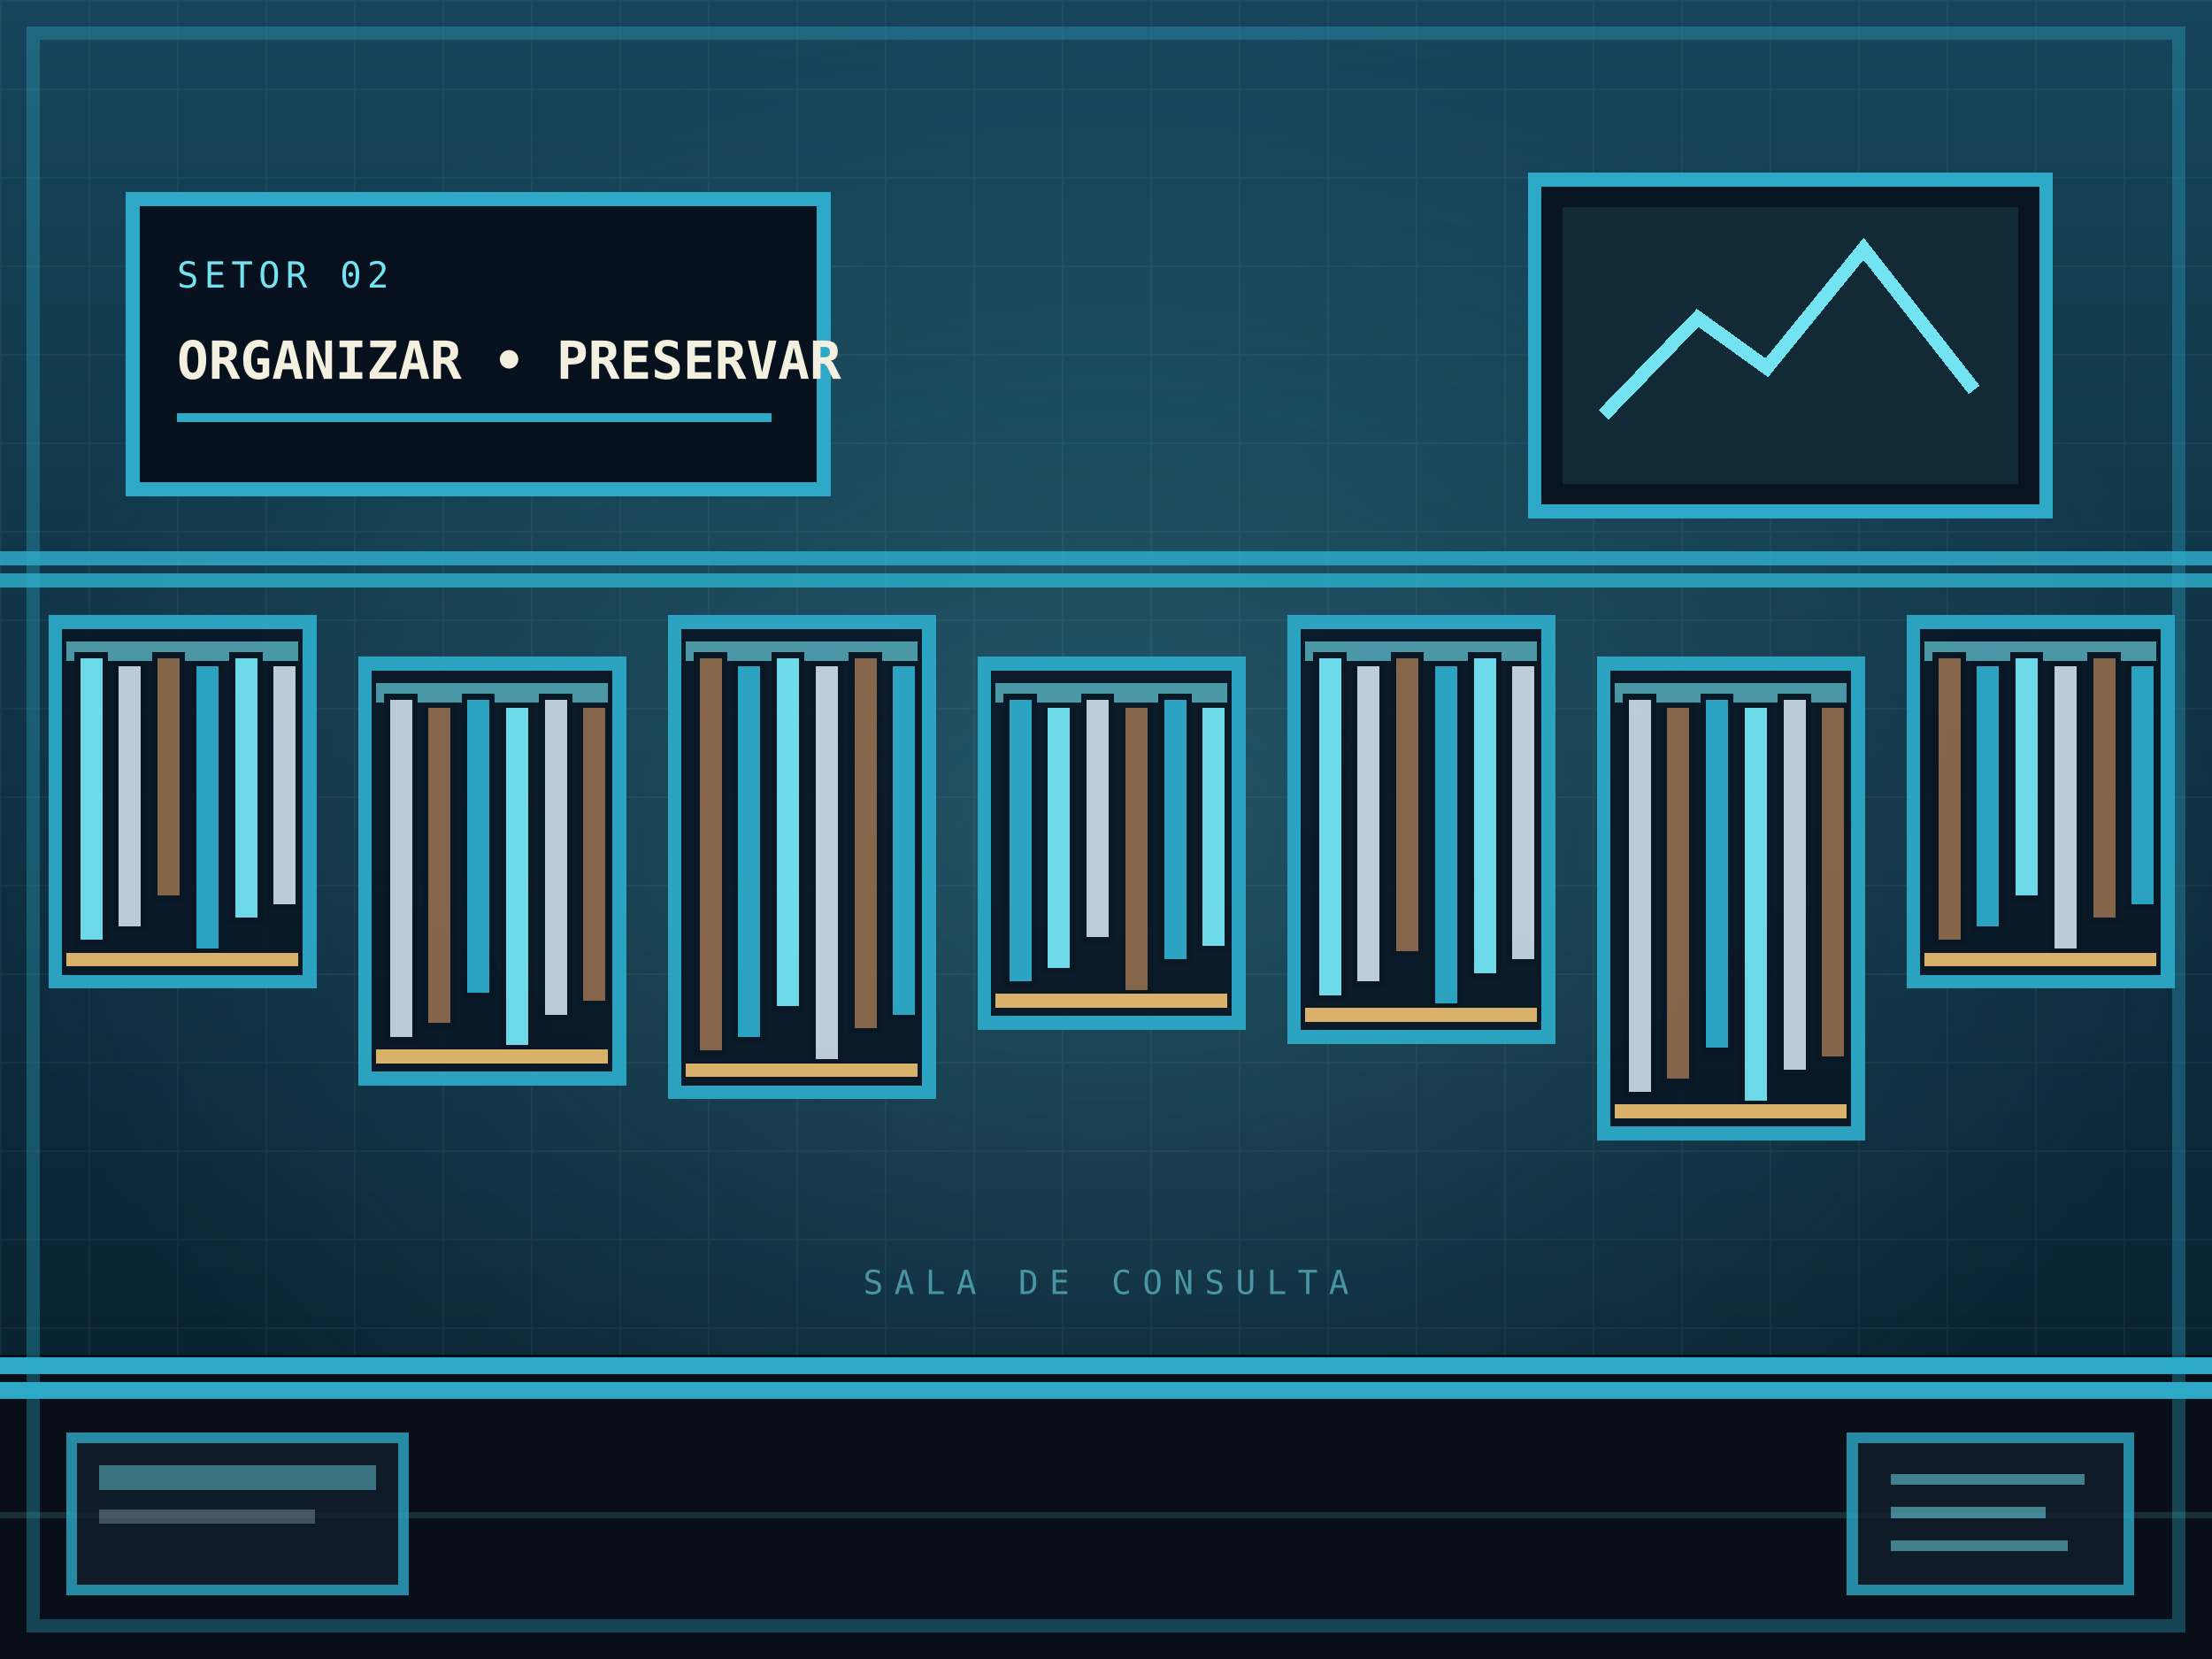
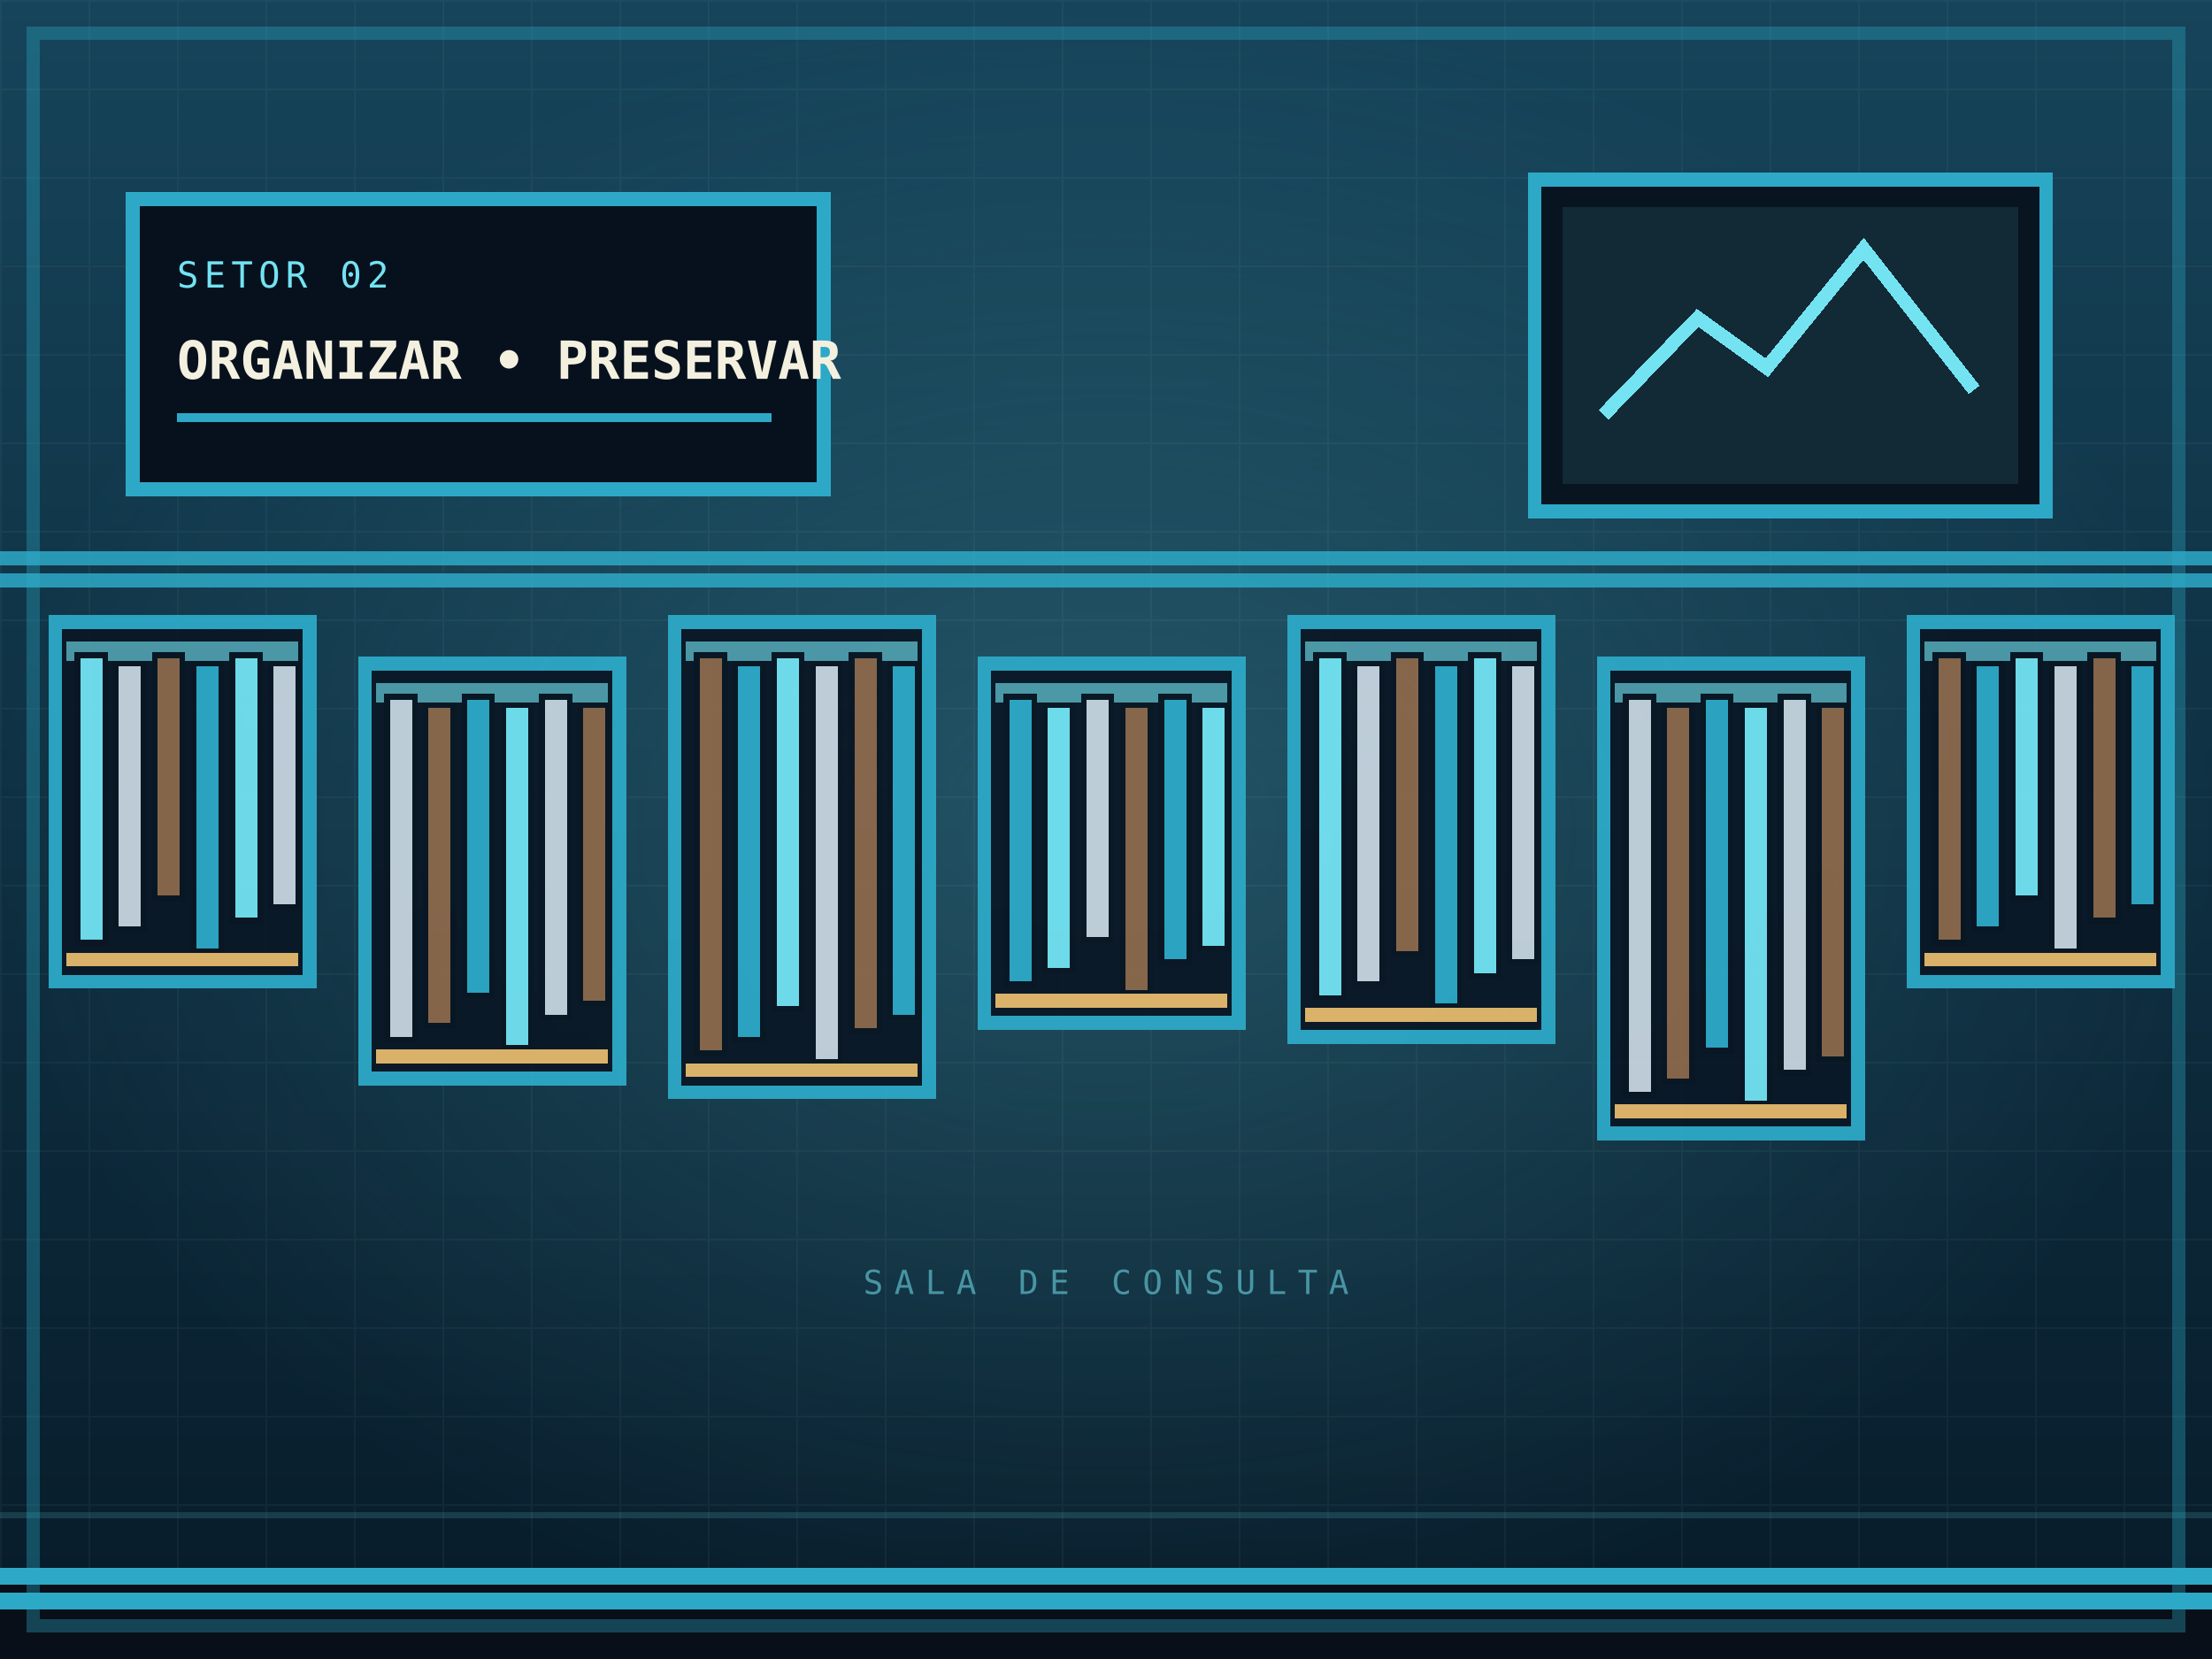
<svg xmlns="http://www.w3.org/2000/svg" width="800" height="600" viewBox="0 0 800 600" shape-rendering="crispEdges">
  <defs>
    <linearGradient id="wall" x2="0" y2="1">
      <stop stop-color="#16445a" />
      <stop offset="1" stop-color="#071b29" />
    </linearGradient>
    <radialGradient id="light">
      <stop stop-color="#73e3f2" stop-opacity=".2" />
      <stop offset="1" stop-color="#73e3f2" stop-opacity="0" />
    </radialGradient>
    <pattern id="grid" width="32" height="32" patternUnits="userSpaceOnUse">
      <path d="M32 0H0V32" fill="none" stroke="#d8e6f3" stroke-opacity=".045" stroke-width="1" />
    </pattern>
  </defs>
  <rect width="800" height="600" fill="url(#wall)" />
  <rect width="800" height="600" fill="url(#light)" />
  <rect width="800" height="600" fill="url(#grid)" />
  <path d="M0 202H800M0 210H800" stroke="#2da9c7" stroke-width="5" opacity=".85" />
  <g>
    <rect x="48" y="72" width="250" height="105" fill="#07111e" stroke="#2da9c7" stroke-width="5" />
    <text x="64" y="104" font-family="monospace" font-size="13" fill="#73e3f2" letter-spacing="2">SETOR 02</text>
    <text x="64" y="137" font-family="monospace" font-size="19" font-weight="bold" fill="#f4f0df">ORGANIZAR • PRESERVAR</text>
    <path d="M64 151h215" stroke="#2da9c7" stroke-width="3" />
  </g>
  <g>
    <rect x="555" y="65" width="185" height="120" fill="#081521" stroke="#2da9c7" stroke-width="5" />
    <rect x="565" y="75" width="165" height="100" fill="#73e3f2" opacity=".10" />
    <path d="M580 150l34-35 25 18 35-43 40 51" fill="none" stroke="#73e3f2" stroke-width="5" />
  </g>
  <g opacity=".94">
    <g>
      <rect x="20" y="225" width="92" height="130" fill="#0a1725" stroke="#2da9c7" stroke-width="5" />
      <rect x="24" y="232" width="84" height="7" fill="#73e3f2" opacity=".65" />
      <rect x="28" y="237" width="10" height="104" fill="#73e3f2" stroke="#091522" stroke-width="2" />
      <rect x="42" y="240" width="10" height="96" fill="#c7d5df" stroke="#091522" stroke-width="2" />
      <rect x="56" y="237" width="10" height="88" fill="#8c684a" stroke="#091522" stroke-width="2" />
      <rect x="70" y="240" width="10" height="104" fill="#2da9c7" stroke="#091522" stroke-width="2" />
      <rect x="84" y="237" width="10" height="96" fill="#73e3f2" stroke="#091522" stroke-width="2" />
      <rect x="98" y="240" width="10" height="88" fill="#c7d5df" stroke="#091522" stroke-width="2" />
      <path d="M24 347h84" stroke="#e6b96b" stroke-width="5" />
    </g>
    <g>
      <rect x="132" y="240" width="92" height="150" fill="#0a1725" stroke="#2da9c7" stroke-width="5" />
      <rect x="136" y="247" width="84" height="7" fill="#73e3f2" opacity=".65" />
      <rect x="140" y="252" width="10" height="124" fill="#c7d5df" stroke="#091522" stroke-width="2" />
      <rect x="154" y="255" width="10" height="116" fill="#8c684a" stroke="#091522" stroke-width="2" />
      <rect x="168" y="252" width="10" height="108" fill="#2da9c7" stroke="#091522" stroke-width="2" />
      <rect x="182" y="255" width="10" height="124" fill="#73e3f2" stroke="#091522" stroke-width="2" />
      <rect x="196" y="252" width="10" height="116" fill="#c7d5df" stroke="#091522" stroke-width="2" />
      <rect x="210" y="255" width="10" height="108" fill="#8c684a" stroke="#091522" stroke-width="2" />
      <path d="M136 382h84" stroke="#e6b96b" stroke-width="5" />
    </g>
    <g>
      <rect x="244" y="225" width="92" height="170" fill="#0a1725" stroke="#2da9c7" stroke-width="5" />
      <rect x="248" y="232" width="84" height="7" fill="#73e3f2" opacity=".65" />
      <rect x="252" y="237" width="10" height="144" fill="#8c684a" stroke="#091522" stroke-width="2" />
      <rect x="266" y="240" width="10" height="136" fill="#2da9c7" stroke="#091522" stroke-width="2" />
      <rect x="280" y="237" width="10" height="128" fill="#73e3f2" stroke="#091522" stroke-width="2" />
      <rect x="294" y="240" width="10" height="144" fill="#c7d5df" stroke="#091522" stroke-width="2" />
      <rect x="308" y="237" width="10" height="136" fill="#8c684a" stroke="#091522" stroke-width="2" />
      <rect x="322" y="240" width="10" height="128" fill="#2da9c7" stroke="#091522" stroke-width="2" />
      <path d="M248 387h84" stroke="#e6b96b" stroke-width="5" />
    </g>
    <g>
      <rect x="356" y="240" width="92" height="130" fill="#0a1725" stroke="#2da9c7" stroke-width="5" />
      <rect x="360" y="247" width="84" height="7" fill="#73e3f2" opacity=".65" />
      <rect x="364" y="252" width="10" height="104" fill="#2da9c7" stroke="#091522" stroke-width="2" />
      <rect x="378" y="255" width="10" height="96" fill="#73e3f2" stroke="#091522" stroke-width="2" />
      <rect x="392" y="252" width="10" height="88" fill="#c7d5df" stroke="#091522" stroke-width="2" />
      <rect x="406" y="255" width="10" height="104" fill="#8c684a" stroke="#091522" stroke-width="2" />
      <rect x="420" y="252" width="10" height="96" fill="#2da9c7" stroke="#091522" stroke-width="2" />
      <rect x="434" y="255" width="10" height="88" fill="#73e3f2" stroke="#091522" stroke-width="2" />
      <path d="M360 362h84" stroke="#e6b96b" stroke-width="5" />
    </g>
    <g>
      <rect x="468" y="225" width="92" height="150" fill="#0a1725" stroke="#2da9c7" stroke-width="5" />
      <rect x="472" y="232" width="84" height="7" fill="#73e3f2" opacity=".65" />
      <rect x="476" y="237" width="10" height="124" fill="#73e3f2" stroke="#091522" stroke-width="2" />
      <rect x="490" y="240" width="10" height="116" fill="#c7d5df" stroke="#091522" stroke-width="2" />
      <rect x="504" y="237" width="10" height="108" fill="#8c684a" stroke="#091522" stroke-width="2" />
      <rect x="518" y="240" width="10" height="124" fill="#2da9c7" stroke="#091522" stroke-width="2" />
      <rect x="532" y="237" width="10" height="116" fill="#73e3f2" stroke="#091522" stroke-width="2" />
      <rect x="546" y="240" width="10" height="108" fill="#c7d5df" stroke="#091522" stroke-width="2" />
      <path d="M472 367h84" stroke="#e6b96b" stroke-width="5" />
    </g>
    <g>
      <rect x="580" y="240" width="92" height="170" fill="#0a1725" stroke="#2da9c7" stroke-width="5" />
      <rect x="584" y="247" width="84" height="7" fill="#73e3f2" opacity=".65" />
      <rect x="588" y="252" width="10" height="144" fill="#c7d5df" stroke="#091522" stroke-width="2" />
      <rect x="602" y="255" width="10" height="136" fill="#8c684a" stroke="#091522" stroke-width="2" />
      <rect x="616" y="252" width="10" height="128" fill="#2da9c7" stroke="#091522" stroke-width="2" />
      <rect x="630" y="255" width="10" height="144" fill="#73e3f2" stroke="#091522" stroke-width="2" />
      <rect x="644" y="252" width="10" height="136" fill="#c7d5df" stroke="#091522" stroke-width="2" />
      <rect x="658" y="255" width="10" height="128" fill="#8c684a" stroke="#091522" stroke-width="2" />
      <path d="M584 402h84" stroke="#e6b96b" stroke-width="5" />
    </g>
    <g>
      <rect x="692" y="225" width="92" height="130" fill="#0a1725" stroke="#2da9c7" stroke-width="5" />
      <rect x="696" y="232" width="84" height="7" fill="#73e3f2" opacity=".65" />
      <rect x="700" y="237" width="10" height="104" fill="#8c684a" stroke="#091522" stroke-width="2" />
      <rect x="714" y="240" width="10" height="96" fill="#2da9c7" stroke="#091522" stroke-width="2" />
      <rect x="728" y="237" width="10" height="88" fill="#73e3f2" stroke="#091522" stroke-width="2" />
      <rect x="742" y="240" width="10" height="104" fill="#c7d5df" stroke="#091522" stroke-width="2" />
      <rect x="756" y="237" width="10" height="96" fill="#8c684a" stroke="#091522" stroke-width="2" />
      <rect x="770" y="240" width="10" height="88" fill="#2da9c7" stroke="#091522" stroke-width="2" />
      <path d="M696 347h84" stroke="#e6b96b" stroke-width="5" />
    </g>
  </g>
-   <rect x="0" y="490" width="800" height="110" fill="#090f18" />
-   <path d="M0 494H800M0 503H800" stroke="#2da9c7" stroke-width="6" />
+   <rect x="0" y="570" width="800" height="30" fill="#090f18" />
+   <path d="M0 570H800M0 579H800" stroke="#2da9c7" stroke-width="6" />
  <path d="M0 548H800" stroke="#73e3f2" stroke-opacity=".15" stroke-width="2" />
-   <g opacity=".8">
-     <rect x="26" y="520" width="120" height="55" fill="#121e2c" stroke="#2da9c7" stroke-width="4" />
-     <rect x="36" y="530" width="100" height="9" fill="#73e3f2" opacity=".55" />
-     <rect x="36" y="546" width="78" height="5" fill="#b7c6d5" opacity=".4" />
-     <rect x="670" y="520" width="100" height="55" fill="#121e2c" stroke="#2da9c7" stroke-width="4" />
-     <path d="M684 535h70M684 547h56M684 559h64" stroke="#73e3f2" stroke-width="4" opacity=".65" />
-   </g>
  <rect x="12" y="12" width="776" height="576" fill="none" stroke="#2da9c7" stroke-opacity=".35" stroke-width="5" />
  <text x="400" y="468" text-anchor="middle" font-family="monospace" font-size="12" fill="#73e3f2" opacity=".55" letter-spacing="4">SALA DE CONSULTA</text>
</svg>
